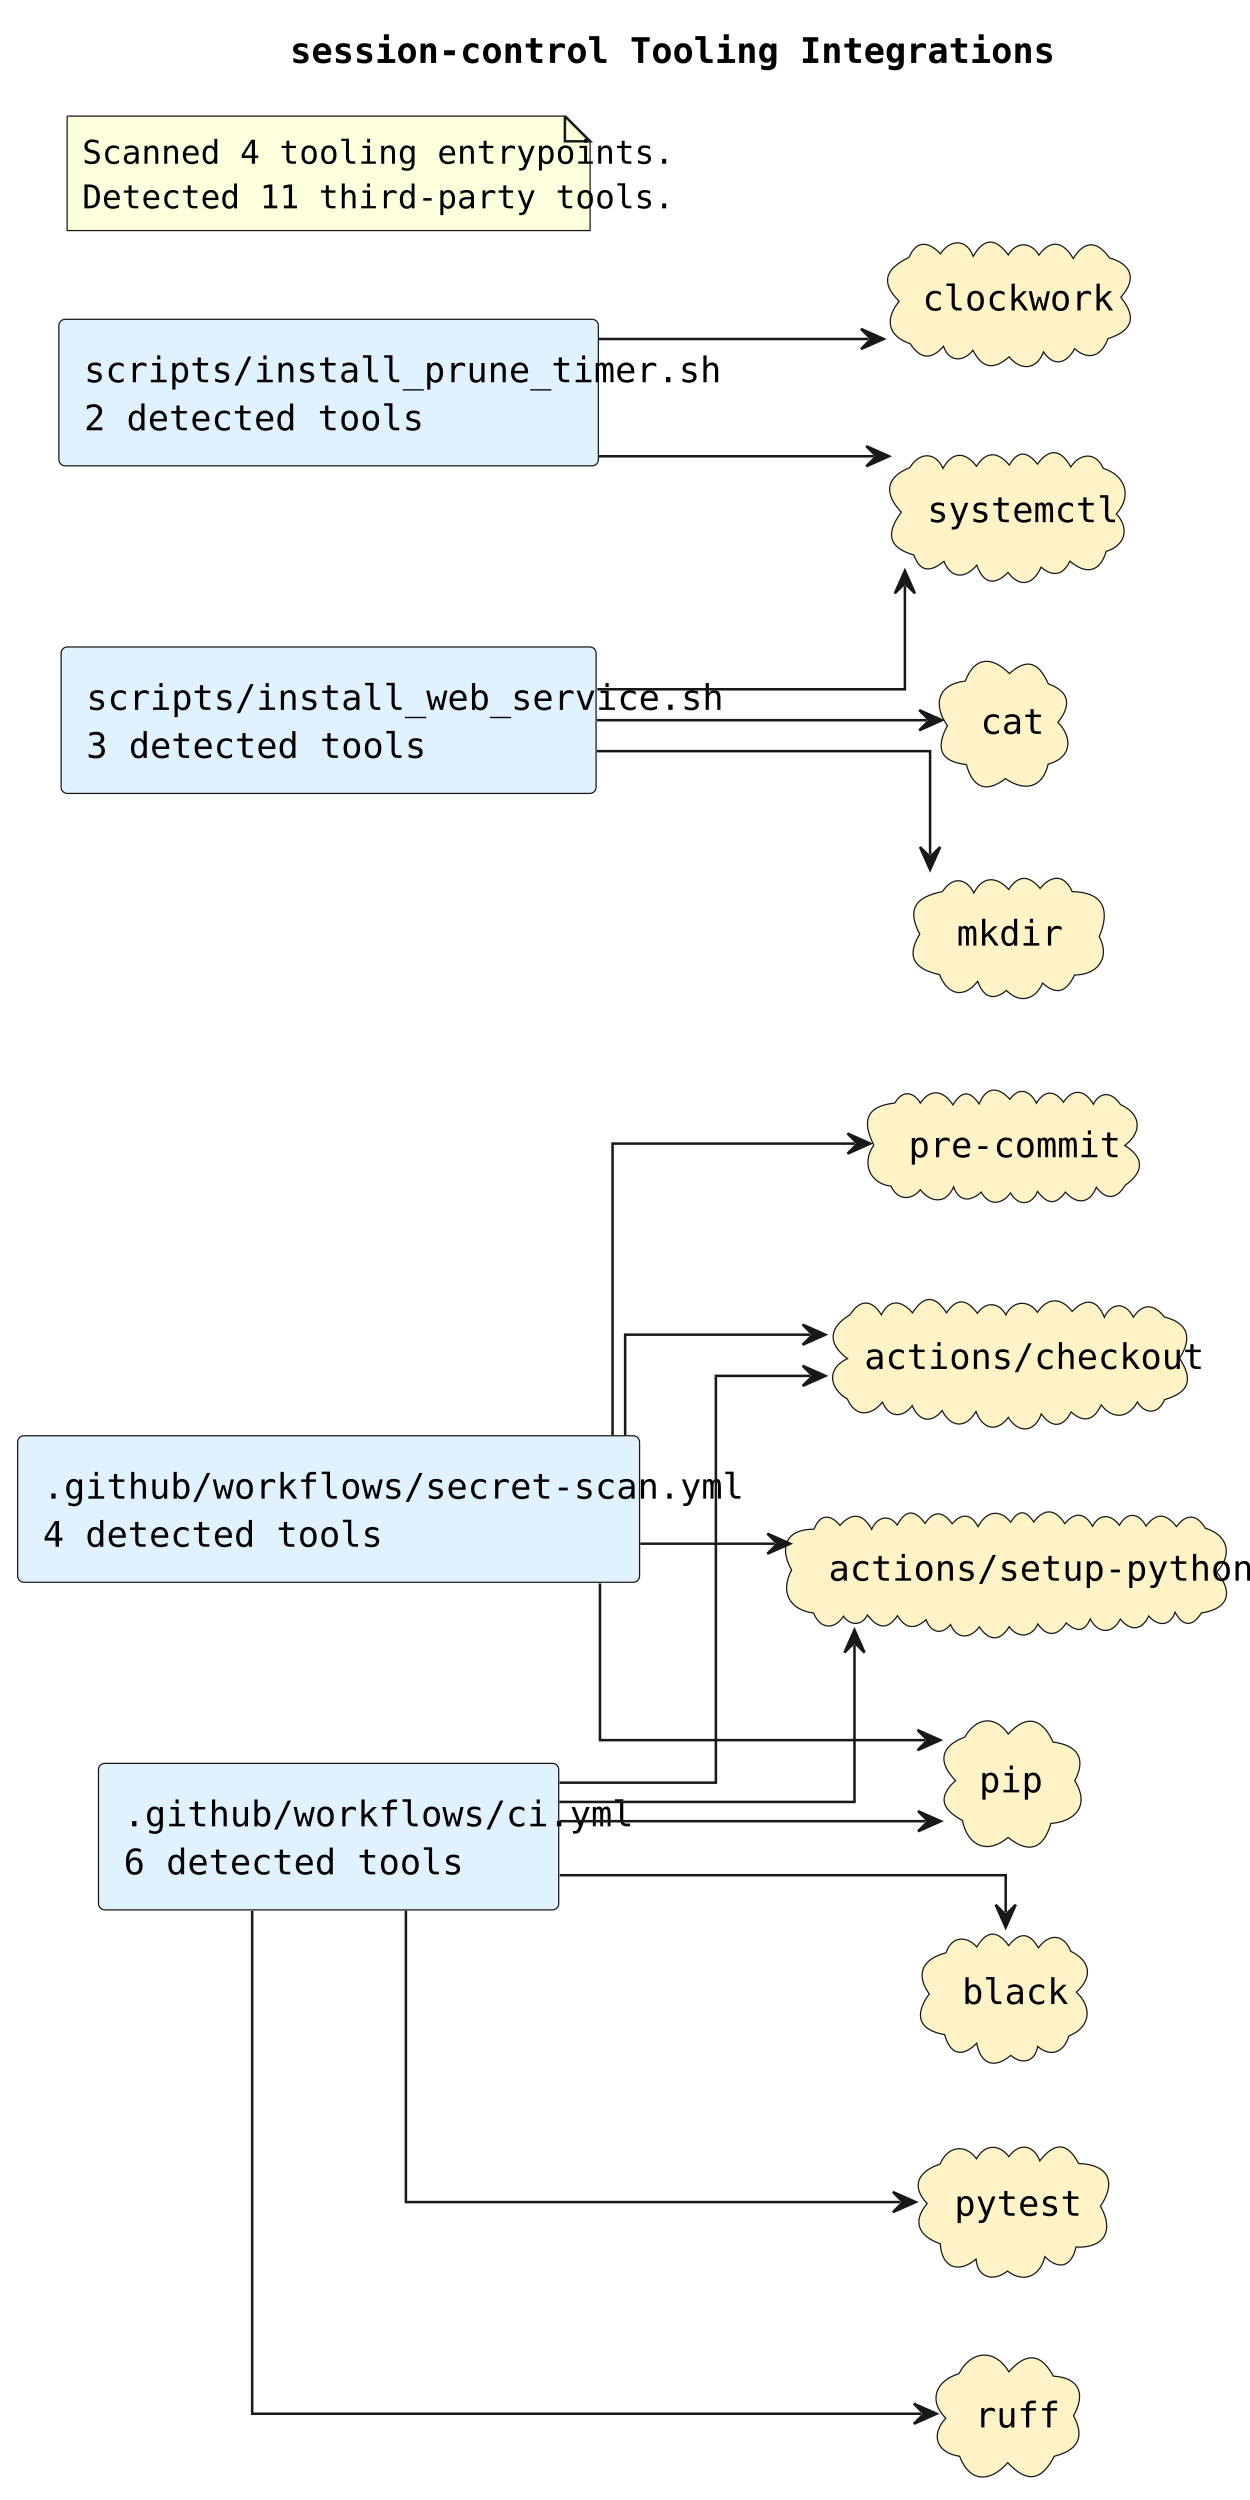
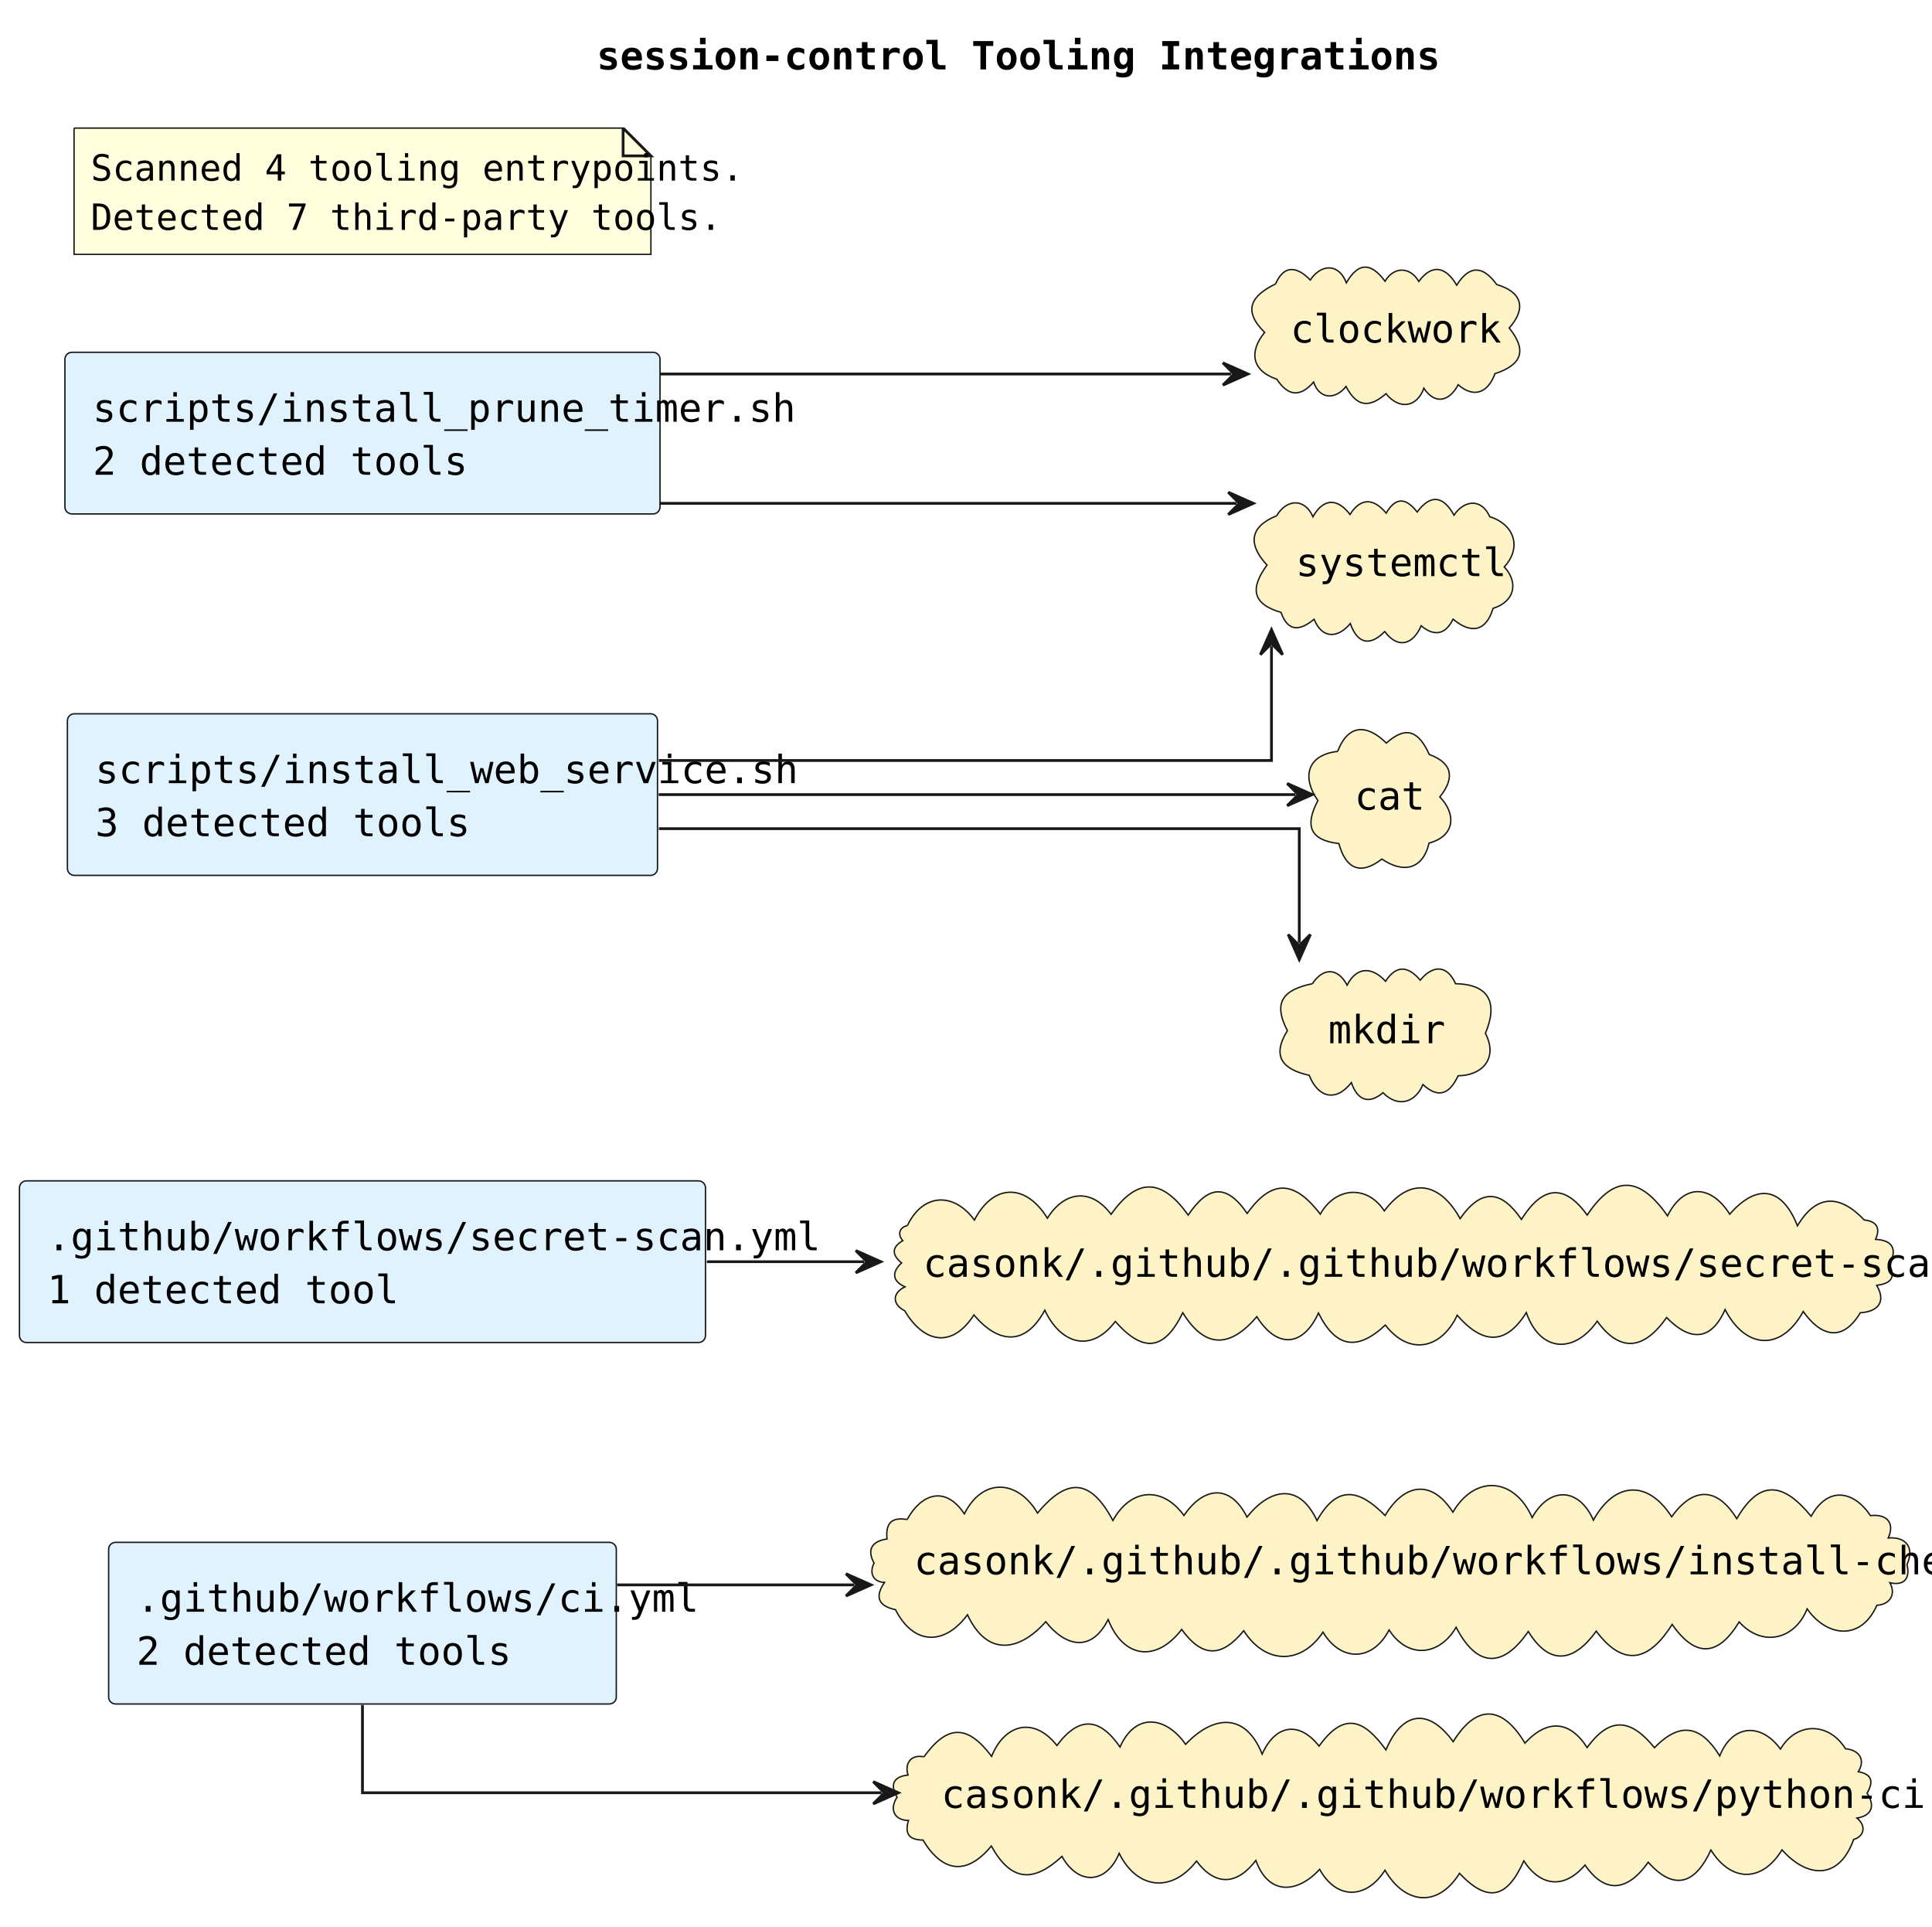
- <svg xmlns="http://www.w3.org/2000/svg" contentStyleType="text/css" data-diagram-type="DESCRIPTION" height="992px" preserveAspectRatio="none" style="width:496px;height:992px;background:#FFFFFF;" version="1.1" viewBox="0 0 496 992" width="496px" zoomAndPan="magnify">
+ <svg xmlns="http://www.w3.org/2000/svg" contentStyleType="text/css" data-diagram-type="DESCRIPTION" height="693px" preserveAspectRatio="none" style="width:695px;height:693px;background:#FFFFFF;" version="1.1" viewBox="0 0 695 693" width="695px" zoomAndPan="magnify">
  <defs />
  <g>
    <g class="title" data-source-line="1">
-       <text fill="#000000" font-family="Monospace" font-size="14" font-weight="bold" lengthAdjust="spacing" textLength="252.468" x="115.14" y="24.966">session-control Tooling Integrations</text>
+       <text fill="#000000" font-family="Monospace" font-size="14" font-weight="bold" lengthAdjust="spacing" textLength="252.468" x="214.631" y="24.966">session-control Tooling Integrations</text>
    </g>
    <g class="entity" data-qualified-name="source_github_workflows_ci_yml" data-source-line="7" id="ent0002">
-       <rect fill="#E0F2FE" height="58.136" rx="2.5" ry="2.5" style="stroke:#181818;stroke-width:0.5;" width="182.623" x="39.08" y="699.708" />
-       <text fill="#000000" font-family="Monospace" font-size="14" lengthAdjust="spacing" textLength="162.623" x="49.08" y="724.674">.github/workflows/ci.yml</text>
-       <text fill="#000000" font-family="Monospace" font-size="14" lengthAdjust="spacing" textLength="105.336" x="49.08" y="743.742">6 detected tools</text>
+       <rect fill="#E0F2FE" height="58.136" rx="2.5" ry="2.5" style="stroke:#181818;stroke-width:0.5;" width="182.623" x="39.08" y="554.708" />
+       <text fill="#000000" font-family="Monospace" font-size="14" lengthAdjust="spacing" textLength="162.623" x="49.08" y="579.674">.github/workflows/ci.yml</text>
+       <text fill="#000000" font-family="Monospace" font-size="14" lengthAdjust="spacing" textLength="105.336" x="49.08" y="598.742">2 detected tools</text>
    </g>
    <g class="entity" data-qualified-name="source_github_workflows_secret_scan_yml" data-source-line="8" id="ent0003">
-       <rect fill="#E0F2FE" height="58.136" rx="2.5" ry="2.5" style="stroke:#181818;stroke-width:0.5;" width="246.785" x="7" y="569.708" />
-       <text fill="#000000" font-family="Monospace" font-size="14" lengthAdjust="spacing" textLength="226.785" x="17" y="594.674">.github/workflows/secret-scan.yml</text>
-       <text fill="#000000" font-family="Monospace" font-size="14" lengthAdjust="spacing" textLength="105.336" x="17" y="613.742">4 detected tools</text>
+       <rect fill="#E0F2FE" height="58.136" rx="2.5" ry="2.5" style="stroke:#181818;stroke-width:0.5;" width="246.785" x="7" y="424.708" />
+       <text fill="#000000" font-family="Monospace" font-size="14" lengthAdjust="spacing" textLength="226.785" x="17" y="449.674">.github/workflows/secret-scan.yml</text>
+       <text fill="#000000" font-family="Monospace" font-size="14" lengthAdjust="spacing" textLength="98.63" x="17" y="468.742">1 detected tool</text>
    </g>
    <g class="entity" data-qualified-name="source_scripts_install_prune_timer_sh" data-source-line="9" id="ent0004">
      <rect fill="#E0F2FE" height="58.136" rx="2.5" ry="2.5" style="stroke:#181818;stroke-width:0.5;" width="214.067" x="23.36" y="126.708" />
      <text fill="#000000" font-family="Monospace" font-size="14" lengthAdjust="spacing" textLength="194.067" x="33.36" y="151.674">scripts/install_prune_timer.sh</text>
      <text fill="#000000" font-family="Monospace" font-size="14" lengthAdjust="spacing" textLength="105.336" x="33.36" y="170.742">2 detected tools</text>
    </g>
    <g class="entity" data-qualified-name="source_scripts_install_web_service_sh" data-source-line="10" id="ent0005">
      <rect fill="#E0F2FE" height="58.136" rx="2.5" ry="2.5" style="stroke:#181818;stroke-width:0.5;" width="212.275" x="24.25" y="256.708" />
      <text fill="#000000" font-family="Monospace" font-size="14" lengthAdjust="spacing" textLength="192.275" x="34.25" y="281.674">scripts/install_web_service.sh</text>
      <text fill="#000000" font-family="Monospace" font-size="14" lengthAdjust="spacing" textLength="105.336" x="34.25" y="300.742">3 detected tools</text>
    </g>
-     <g class="entity" data-qualified-name="tool_actions_checkout" data-source-line="11" id="ent0006">
-       <path d="M337.402,521.604 C341.254,515.445 345.997,515.585 349.726,521.726 C353.032,514.963 358.033,516.212 362.072,520.939 C366.692,513.791 370.953,513.916 375.594,520.919 C379.869,514.636 383.701,515.624 387.797,521.105 C391.129,516.419 396.342,516.572 399.123,521.738 C401.821,516.081 408.087,515.589 411.664,520.716 C415.744,514.679 421.042,514.738 425.415,520.37 C430.59,514.935 435.351,515.435 438.202,522.708 C441.173,516.585 446.653,516.669 449.692,522.644 C453.66,516.811 458.044,517.568 462.054,522.597 C471.736,525.007 473.046,531.167 468.048,538.955 C473.493,547.412 472.028,552.515 462.085,555.389 C459.837,561.06 454.477,561.531 451.301,556.307 C447.714,562.817 441.552,563.407 436.961,557.464 C434.228,563.366 430.257,564.981 425.027,560.271 C421.746,566.775 417.25,566.599 413.17,561.057 C410.642,568.496 404.124,568.963 400.116,562.441 C395.213,568.839 389.754,566.763 387.267,560.069 C383.331,566.847 377.409,566.692 373.838,559.713 C369.303,565.231 364.615,563.753 361.942,557.785 C358.064,562.903 352.705,562.525 350.161,556.39 C345.7,561.853 339.479,562.589 336.217,555.099 C329.119,551.047 327.718,543.064 336.299,539.093 C328.056,533.064 329.003,526.582 337.402,521.604" fill="#FEF3C7" style="stroke:#181818;stroke-width:0.5;" />
-       <text fill="#000000" font-family="Monospace" font-size="14" lengthAdjust="spacing" textLength="111.916" x="342.97" y="543.204">actions/checkout</text>
+     <g class="entity" data-qualified-name="tool_casonk_github_github_workflows_install_check_yml" data-source-line="11" id="ent0006">
+       <path d="M326.335,546.487 C331.362,537.344 339.951,534.038 346.901,544.467 C353.607,531.154 366.248,532.305 373.231,544.178 C384.012,531.198 392.328,531.87 400.35,546.854 C406.653,535.363 418.022,534.247 425.903,545.044 C432.731,535.003 442.317,533.236 448.583,545.613 C456.44,535.703 467.121,532.697 473.764,546.882 C481.212,533.642 489.14,535.814 498.267,545.053 C504.941,533.788 514.822,531.633 522.647,543.858 C530.801,530.049 544.924,531.609 551.165,545.807 C557.346,534.605 567.977,534.86 573.196,546.727 C580.733,533.002 592.648,531.996 601.353,545.519 C609.1,534.674 617.68,534.741 624.774,546.205 C633.4,531.293 642.042,533.785 651.529,545.335 C657.512,534.513 666.694,535.939 672.888,545.11 C678.379,544.422 681.815,547.415 679.269,553.126 C685.819,552.639 688.73,556.69 685.996,562.716 C687.219,567.576 685.074,570.433 679.861,569.243 C682.182,573.546 679.774,577.06 675.17,577.359 C669.367,590.413 657.046,588.63 650.078,578.628 C645.725,589.717 633.908,592.574 625.641,583.331 C618.086,595.736 610.004,596.369 601.525,584.239 C593.598,596.824 584.467,600.315 574.213,586.661 C566.405,597.444 557.69,599.631 549.779,586.767 C540.649,600.018 531.321,599.844 523.813,585.254 C517.827,595.543 506.519,596.802 499.699,586.217 C493.864,597.488 482.503,597.924 475.92,587.018 C467.878,599.02 455.02,598.481 447.415,586.498 C439.513,596.123 432.572,596.346 425.082,586.035 C416.063,597.899 404.152,596.567 398.632,582.47 C392.492,594.693 383.063,592.003 376.189,583.255 C366.781,593.863 355.135,596.044 348.031,580.749 C339.825,591.875 328.661,591.795 322.14,578.93 C315.969,577.628 314.593,574.354 318.191,569.12 C313.924,568.971 312.673,565.582 314.424,562.17 C311.666,557.108 313.876,554.28 319.085,553.503 C318.541,547.907 320.574,545.568 326.335,546.487" fill="#FEF3C7" style="stroke:#181818;stroke-width:0.5;" />
+       <text fill="#000000" font-family="Monospace" font-size="14" lengthAdjust="spacing" textLength="336.601" x="328.79" y="566.204">casonk/.github/.github/workflows/install-check.yml</text>
    </g>
-     <g class="entity" data-qualified-name="tool_actions_setup_python" data-source-line="12" id="ent0007">
-       <path d="M323.039,606.789 C325.252,600.734 329.465,600.672 333.284,605.24 C338.148,599.91 342.487,600.559 345.88,606.836 C347.776,602.246 352.574,600.392 356.03,605.14 C359.389,598.847 362.997,598.954 367.065,604.478 C370.645,598.991 374.383,599.889 377.833,604.615 C381.671,600.274 385.31,600.602 388.086,605.762 C391.261,599.957 396.318,598.304 401.06,603.994 C404.106,599.023 407.044,599.081 410.165,603.924 C414.498,598.181 418.826,598.822 422.555,604.575 C426.598,599.637 430.467,600.301 433.529,605.624 C436.297,600.251 441.06,600.928 444.17,605.25 C447.22,599.606 452.022,600.321 454.752,605.561 C458.977,599.919 462.777,600.602 466.814,605.771 C470.605,600.501 475.057,600.814 478.258,606.394 C487.403,609.096 489.234,617.119 482.714,623.825 C489.749,631.921 487.302,638.459 476.711,640.023 C473.229,645.614 469.451,645.541 466.267,639.75 C464.222,645.625 459.283,645.249 455.816,641.255 C453.069,647.118 448.441,647.269 444.544,642.472 C441.423,648.588 435.673,648.323 432.604,642.42 C430.18,647.986 426.952,647.365 423.053,643.997 C419.899,649.13 415.339,649.766 411.827,644.379 C409.452,649.761 403.792,650.235 400.443,645.472 C396.862,651.496 392.318,651.169 388.631,645.58 C385.056,650.159 379.863,650.847 377.167,644.646 C373.517,649.13 369.212,647.619 367.465,642.686 C363.013,646.716 359.282,646.38 356.128,641.105 C351.992,647.213 348.078,645.91 344.198,640.831 C341.971,645.256 337.342,645.123 334.689,641.323 C330.915,646.999 325.335,646.385 322.836,640.063 C313.099,638.777 309.529,631.61 314.101,622.999 C309.139,614.083 311.667,606.698 323.039,606.789" fill="#FEF3C7" style="stroke:#181818;stroke-width:0.5;" />
-       <text fill="#000000" font-family="Monospace" font-size="14" lengthAdjust="spacing" textLength="140.28" x="328.79" y="627.204">actions/setup-python</text>
+     <g class="entity" data-qualified-name="tool_casonk_github_github_workflows_python_ci_yml" data-source-line="12" id="ent0007">
+       <path d="M332.371,631.861 C340.8,620.131 348.105,620.212 356.708,631.679 C361.405,620.13 371.83,617.16 380.21,627.774 C388.099,617.164 395.524,617.615 402.906,628.314 C408.684,615.358 419.808,617.674 426.498,627.363 C436.007,617.263 447.789,615.287 454.038,630.86 C458.638,620.504 467.151,618.646 474.509,627.994 C483.643,615.284 490.762,618.593 498.566,629.357 C504.347,615.636 513.792,614.008 522.755,626.411 C531.318,612.554 540.539,613.572 548.571,626.914 C556.351,618.471 564.482,618.464 570.937,628.516 C579.319,617.007 586.828,618.344 595.167,628.564 C604.46,618.991 611.921,620.663 618.642,631.519 C623.22,620.037 633.538,619.539 640.482,629.06 C646.343,619.159 657.911,619.376 663.871,628.942 C668.53,629.374 671.287,632.591 668.497,637.197 C673.627,638.177 673.943,640.901 671.648,644.913 C674.481,649.273 673.636,652.943 668.016,653.88 C671.123,656.365 671.022,660.276 666.795,661.6 C661.479,676.461 649.942,675.34 641.043,665.306 C633.84,677.135 622.714,676.969 615.461,665.36 C610.193,676.991 602.584,680.68 592.915,669.759 C586.14,679.425 577.907,682.017 570.192,670.781 C562.803,679.413 554.339,678.657 548.165,669.293 C542.305,682.347 535.552,684.826 525.028,673.769 C517.027,686.511 505.178,684.641 498.221,672.637 C491.688,682.889 480.977,683.591 474.724,672.331 C467.013,680.711 456.491,682.136 451.764,669.128 C445.031,677.942 437.341,678.533 430.419,669.353 C421.493,680.875 409.069,679.573 402.598,666.568 C397.943,677.703 387.847,678.153 382.029,667.675 C371.638,677.255 363.716,676.696 356.604,663.942 C347.65,674.769 339.001,673.349 332.013,661.784 C327.038,661.746 325.339,659.54 326.809,654.74 C321.437,654.676 319.959,650.443 322.704,646.388 C320.106,641.909 321.315,638.961 326.65,638.402 C325.318,634.18 327.741,630.868 332.371,631.861" fill="#FEF3C7" style="stroke:#181818;stroke-width:0.5;" />
+       <text fill="#000000" font-family="Monospace" font-size="14" lengthAdjust="spacing" textLength="316.945" x="338.61" y="650.204">casonk/.github/.github/workflows/python-ci.yml</text>
    </g>
-     <g class="entity" data-qualified-name="tool_black" data-source-line="13" id="ent0008">
-       <path d="M375.411,774.853 C377.433,768.359 383.478,767.839 387.607,772.561 C391.478,765.936 395.805,765.791 400.232,772.014 C404.642,766.519 408.492,766.736 412.016,772.909 C416.261,767.15 422.054,767.194 424.909,774.302 C432.902,778.163 433.623,784.665 427.1,790.491 C433.612,796.608 432.731,804.419 424.082,807.909 C422.355,814.146 417.096,816.65 411.745,812.025 C410.749,818.283 405.437,819.389 401.084,815.581 C394.539,821.067 389.123,819.19 387.571,810.74 C381.776,816.641 376.973,815.253 374.844,807.358 C364.224,805.483 362.738,799.366 368.735,791.206 C362.818,782.88 366.611,777.171 375.411,774.853" fill="#FEF3C7" style="stroke:#181818;stroke-width:0.5;" />
-       <text fill="#000000" font-family="Monospace" font-size="14" lengthAdjust="spacing" textLength="34.272" x="381.79" y="795.204">black</text>
+     <g class="entity" data-qualified-name="tool_casonk_github_github_workflows_secret_scan_yml" data-source-line="13" id="ent0008">
+       <path d="M326.413,440.784 C332.021,429.079 343.109,428.668 350.518,438.796 C357.489,425.394 369.151,425.727 376.776,438.132 C382.872,428.382 392.406,427.086 399.692,436.725 C409.272,423.193 418.115,423.954 427.43,437.002 C434.459,426.579 441.035,425.354 448.656,436.418 C457.858,423.509 465.998,424.998 474.957,436.678 C480.261,427.04 491.681,425.885 497.973,435.497 C507.576,422.753 518.253,425.562 525.246,438.29 C532.833,427.4 539.969,427.865 547.298,438.554 C554.449,427.251 562.281,424.948 570.958,437.009 C580.958,422.037 590.116,423.348 599.851,437.275 C605.868,425.334 615.626,426.228 622.239,436.679 C632.045,425.486 641.105,426.97 646.599,440.866 C653.463,429.294 661.945,429.583 670.62,438.77 C675.058,439.236 676.554,441.592 674.699,445.741 C681.196,446.092 682.424,449.501 679.702,454.892 C682.159,459.946 679.769,461.632 675.122,462.286 C678.685,468.446 675.315,471.782 669.208,472.138 C662.638,483.122 654.818,480.354 648.676,471.69 C640.642,486.263 627.878,485.129 620.561,470.989 C615.355,482.862 607.485,482.088 599.537,473.855 C591.937,484.681 583.369,487.283 574.559,475.172 C566.376,486.918 554.067,486.473 549.06,472.074 C541.323,484.527 532.803,482.934 524.201,473.035 C518.59,484.97 507.143,487.9 498.349,476.573 C488.196,486.038 480.491,484.724 474.287,472.244 C468.642,484.656 459.177,484.912 452.123,473.558 C442.659,484.612 433.656,485.381 425.484,472.141 C418.752,485.927 411.178,486.529 401.211,475.277 C392.083,487.231 381.211,482.796 375.851,471.217 C368.761,484.357 359.014,483.186 350.355,472.928 C342.3,485.356 332.096,482.712 325.464,471.435 C320.938,469.147 320.88,465.024 325.543,462.821 C320.877,460.725 320.777,457.47 324.332,454.217 C320.881,451.399 320.603,448.628 324.759,446.216 C322.861,444.061 323.415,441.448 326.413,440.784" fill="#FEF3C7" style="stroke:#181818;stroke-width:0.5;" />
+       <text fill="#000000" font-family="Monospace" font-size="14" lengthAdjust="spacing" textLength="330.021" x="332.08" y="459.204">casonk/.github/.github/workflows/secret-scan.yml</text>
    </g>
    <g class="entity" data-qualified-name="tool_cat" data-source-line="14" id="ent0009">
-       <path d="M383.028,270.252 C386.912,260.142 393.779,260.547 400.542,267.253 C408.026,260.561 412.385,263.421 415.994,271.348 C424.609,274.501 425.097,279.993 419.792,286.61 C425.739,292.767 425.361,300.664 415.911,303.225 C413.588,313.041 406.307,314.04 398.948,308.96 C391.133,315.051 385.882,312.326 383.473,303.392 C372.712,302.143 371.3,296.697 375.924,287.934 C370.214,279.864 371.761,271.502 383.028,270.252" fill="#FEF3C7" style="stroke:#181818;stroke-width:0.5;" />
-       <text fill="#000000" font-family="Monospace" font-size="14" lengthAdjust="spacing" textLength="19.628" x="389.11" y="291.204">cat</text>
+       <path d="M481.188,270.252 C485.072,260.142 491.939,260.547 498.702,267.253 C506.186,260.561 510.545,263.421 514.154,271.348 C522.769,274.501 523.257,279.993 517.952,286.61 C523.899,292.767 523.521,300.664 514.071,303.225 C511.748,313.041 504.467,314.04 497.108,308.96 C489.293,315.051 484.042,312.326 481.633,303.392 C470.873,302.143 469.46,296.697 474.084,287.934 C468.374,279.864 469.921,271.502 481.188,270.252" fill="#FEF3C7" style="stroke:#181818;stroke-width:0.5;" />
+       <text fill="#000000" font-family="Monospace" font-size="14" lengthAdjust="spacing" textLength="19.628" x="487.27" y="291.204">cat</text>
    </g>
    <g class="entity" data-qualified-name="tool_clockwork" data-source-line="15" id="ent0010">
-       <path d="M360.706,102.122 C363.827,94.842 368.716,96.051 373.189,100.707 C376.955,94.982 383.398,94.483 386.164,101.709 C390.566,94.087 395.114,94.476 400.088,101.151 C403.241,95.769 409.138,95.853 412.226,101.224 C417.225,94.462 422.156,96.214 425.857,102.573 C430.51,95.146 435.356,95.555 440.248,102.331 C449.337,104.999 451.053,110.871 444.75,117.97 C451.327,126.138 449.205,131.268 439.621,134.387 C437.25,140.987 432.287,143.5 426.386,138.37 C423.446,144.071 418.245,145.931 414.06,139.65 C411.345,146.865 404.972,147.229 400.423,141.596 C394.324,146.909 389.861,146.311 386.038,139.002 C382.325,143.715 376.575,143.825 374.374,137.416 C369.533,143.004 365.129,142.474 361.18,136.407 C352.061,133.298 351.106,126.522 356.766,119.544 C348.695,111.575 352.05,106.308 360.706,102.122" fill="#FEF3C7" style="stroke:#181818;stroke-width:0.5;" />
-       <text fill="#000000" font-family="Monospace" font-size="14" lengthAdjust="spacing" textLength="65.73" x="366.06" y="123.204">clockwork</text>
+       <path d="M458.866,102.122 C461.988,94.842 466.875,96.051 471.349,100.707 C475.115,94.982 481.558,94.483 484.325,101.709 C488.726,94.087 493.274,94.476 498.248,101.151 C501.401,95.769 507.298,95.853 510.386,101.224 C515.385,94.462 520.317,96.214 524.017,102.573 C528.67,95.146 533.516,95.555 538.408,102.331 C547.497,104.999 549.213,110.871 542.909,117.97 C549.487,126.138 547.365,131.268 537.781,134.387 C535.41,140.987 530.447,143.5 524.546,138.37 C521.606,144.071 516.404,145.931 512.22,139.65 C509.505,146.865 503.132,147.229 498.583,141.596 C492.484,146.909 488.021,146.311 484.198,139.002 C480.485,143.715 474.735,143.825 472.534,137.416 C467.693,143.004 463.289,142.474 459.34,136.407 C450.221,133.298 449.266,126.522 454.926,119.544 C446.855,111.575 450.21,106.308 458.866,102.122" fill="#FEF3C7" style="stroke:#181818;stroke-width:0.5;" />
+       <text fill="#000000" font-family="Monospace" font-size="14" lengthAdjust="spacing" textLength="65.73" x="464.22" y="123.204">clockwork</text>
    </g>
    <g class="entity" data-qualified-name="tool_mkdir" data-source-line="16" id="ent0011">
-       <path d="M373.951,353.795 C377.776,347.959 383.103,347.958 386.429,354.307 C389.956,347.443 395.523,347.721 400.255,352.926 C404.193,346.893 408.44,347.417 412.736,352.526 C417.083,347.184 422.335,346.741 425.441,353.798 C438.044,354.018 440.581,361.207 436.185,371.655 C440.773,380.409 435.279,386.839 426.369,386.904 C423.431,393.168 419.558,395.421 413.713,390.071 C410.866,396.757 404.675,398.401 399.354,393.011 C393.923,397.529 390.037,395.377 387.965,389.376 C382.283,396.598 375.87,394.62 372.818,386.738 C363.468,384.675 359.093,380.18 364.952,370.671 C359.495,360.236 363.76,355.884 373.951,353.795" fill="#FEF3C7" style="stroke:#181818;stroke-width:0.5;" />
-       <text fill="#000000" font-family="Monospace" font-size="14" lengthAdjust="spacing" textLength="38.57" x="379.64" y="375.204">mkdir</text>
+       <path d="M472.111,353.795 C475.936,347.959 481.263,347.958 484.589,354.307 C488.116,347.443 493.683,347.721 498.415,352.926 C502.353,346.893 506.6,347.417 510.896,352.526 C515.243,347.184 520.495,346.741 523.601,353.798 C536.204,354.018 538.741,361.207 534.345,371.655 C538.933,380.409 533.438,386.839 524.529,386.904 C521.591,393.168 517.718,395.421 511.873,390.071 C509.026,396.757 502.835,398.401 497.514,393.011 C492.083,397.529 488.197,395.377 486.125,389.376 C480.443,396.598 474.03,394.62 470.978,386.738 C461.628,384.675 457.253,380.18 463.111,370.671 C457.655,360.236 461.92,355.884 472.111,353.795" fill="#FEF3C7" style="stroke:#181818;stroke-width:0.5;" />
+       <text fill="#000000" font-family="Monospace" font-size="14" lengthAdjust="spacing" textLength="38.57" x="477.8" y="375.204">mkdir</text>
    </g>
-     <g class="entity" data-qualified-name="tool_pip" data-source-line="17" id="ent0012">
-       <path d="M382.801,689.307 C387.146,681.679 394.611,680.216 400.065,688.069 C407.473,679.955 413.582,681.902 417.87,691.249 C427.242,692.501 431.302,697.394 426.467,706.601 C432.558,716.328 426.884,722.752 416.996,723.55 C414.086,733.525 408.395,735.893 400.013,729.087 C391.697,736.2 383.883,732.297 381.895,722.362 C374.082,718.083 371.65,713.461 379.159,706.534 C372.091,699.316 372.976,692.953 382.801,689.307" fill="#FEF3C7" style="stroke:#181818;stroke-width:0.5;" />
-       <text fill="#000000" font-family="Monospace" font-size="14" lengthAdjust="spacing" textLength="20.832" x="388.51" y="711.204">pip</text>
+     <g class="entity" data-qualified-name="tool_systemctl" data-source-line="17" id="ent0012">
+       <path d="M459.254,185.503 C462.695,179.585 469.219,178.903 472.32,185.848 C476.062,179.138 481.099,179.061 485.632,185.016 C489.664,178.768 494.202,179.261 498.648,184.549 C502.192,178.515 505.858,179.098 509.801,184.147 C514.762,177.487 519.234,178.448 523.047,185.274 C526.634,179.914 532.872,179.006 535.927,185.838 C544.623,188.57 547.619,196.778 541.14,203.892 C546.475,209.697 544.692,216.479 537.11,218.79 C534.541,227.328 529.008,228 522.701,222.675 C520.039,228.275 515.9,229.023 511.247,225.06 C508.384,231.683 503.066,233.676 498.119,227.139 C492.678,232.71 488.245,231.381 485.75,224.267 C481.353,229.56 475.633,229.935 472.716,222.724 C467.798,226.794 463.378,227.523 460.818,220.25 C450.054,217.132 449.912,211.264 455.788,203.228 C449.007,195.97 449.295,189.488 459.254,185.503" fill="#FEF3C7" style="stroke:#181818;stroke-width:0.5;" />
+       <text fill="#000000" font-family="Monospace" font-size="14" lengthAdjust="spacing" textLength="61.978" x="466.1" y="207.204">systemctl</text>
    </g>
-     <g class="entity" data-qualified-name="tool_pre_commit" data-source-line="18" id="ent0013">
-       <path d="M355.087,437.691 C357.873,432.594 362.449,432.956 365.193,437.734 C369.287,431.486 374.654,432.916 378.124,438.421 C381.457,432.911 384.727,432.483 388.484,438.024 C391.389,431.096 395.96,431.06 400.708,436.149 C404.536,430.887 408.947,432.992 411.241,437.76 C414.388,432.609 418.434,432.394 421.969,437.347 C425.824,431.483 430.746,432.608 433.826,438.152 C436.907,432.424 441.568,433.729 444.556,438.25 C452.785,442.061 453.466,449.075 446.304,454.537 C454.324,459.501 453.805,465.182 446.472,470.31 C443.276,475.733 438.971,476.475 435.03,471.1 C432.358,477.788 427.279,478.045 422.751,473.05 C418.77,478.457 415.438,477.718 411.705,472.785 C409.285,478.496 403.999,478.638 400.984,473.367 C397.562,478.122 392.444,478.541 389.316,473.033 C385.278,476.83 380.55,477.115 378.404,470.959 C375.392,478.001 369.234,477.235 365.183,472.086 C361.627,476.583 355.979,476.22 353.615,470.709 C344.808,469.56 341.853,461.314 346.729,454.391 C342.012,444.988 343.432,438.899 355.087,437.691" fill="#FEF3C7" style="stroke:#181818;stroke-width:0.5;" />
-       <text fill="#000000" font-family="Monospace" font-size="14" lengthAdjust="spacing" textLength="76.832" x="360.51" y="459.204">pre-commit</text>
-     </g>
-     <g class="entity" data-qualified-name="tool_pytest" data-source-line="19" id="ent0014">
-       <path d="M373.039,858.723 C375.755,851.845 382.812,850.241 387.477,856.596 C390.707,850.806 396.394,850.565 400.332,855.767 C404.359,849.997 410.22,851.077 412.609,857.426 C418.297,850.082 423.416,849.697 427.994,858.484 C439.777,858.815 443.212,865.734 436.651,875.434 C442.175,885.005 438.325,892.185 426.949,891.636 C425.243,899.277 420.419,901.086 414.598,895.468 C412.771,903.068 406.415,906.192 399.747,901.162 C394.562,905.384 387.922,904.144 387.285,896.419 C380.187,902.378 373.623,899.722 373.101,890.34 C364.993,887.546 361.558,881.894 367.897,874.388 C360.898,866.929 365.071,861.269 373.039,858.723" fill="#FEF3C7" style="stroke:#181818;stroke-width:0.5;" />
-       <text fill="#000000" font-family="Monospace" font-size="14" lengthAdjust="spacing" textLength="40.46" x="378.69" y="879.204">pytest</text>
-     </g>
-     <g class="entity" data-qualified-name="tool_ruff" data-source-line="20" id="ent0015">
-       <path d="M380.473,941.925 C385.343,932.526 394.726,931.794 400.346,941.13 C407.155,933.437 412.837,933.471 417.975,942.854 C428.531,943.503 430.782,950.097 425.966,958.564 C430.743,967.394 427.34,972.359 418.334,974.647 C413.191,984.602 407.501,985.306 399.863,977.199 C393.214,984.788 384.928,985.587 380.762,974.64 C371.758,973.332 369.036,966.374 375.279,959.532 C367.959,952.301 371.725,944.416 380.473,941.925" fill="#FEF3C7" style="stroke:#181818;stroke-width:0.5;" />
-       <text fill="#000000" font-family="Monospace" font-size="14" lengthAdjust="spacing" textLength="24.066" x="386.89" y="963.204">ruff</text>
-     </g>
-     <g class="entity" data-qualified-name="tool_systemctl" data-source-line="21" id="ent0016">
-       <path d="M361.094,185.503 C364.535,179.585 371.059,178.903 374.16,185.848 C377.902,179.138 382.938,179.061 387.472,185.016 C391.504,178.768 396.042,179.261 400.488,184.549 C404.031,178.515 407.697,179.098 411.641,184.147 C416.602,177.487 421.074,178.448 424.887,185.274 C428.474,179.914 434.712,179.006 437.767,185.838 C446.463,188.57 449.459,196.778 442.98,203.892 C448.315,209.697 446.532,216.479 438.95,218.79 C436.381,227.328 430.848,228 424.541,222.675 C421.879,228.275 417.74,229.023 413.087,225.06 C410.224,231.683 404.906,233.676 399.959,227.139 C394.518,232.71 390.085,231.381 387.589,224.267 C383.193,229.56 377.473,229.935 374.556,222.724 C369.637,226.794 365.218,227.523 362.658,220.25 C351.894,217.132 351.752,211.264 357.628,203.228 C350.847,195.97 351.135,189.488 361.094,185.503" fill="#FEF3C7" style="stroke:#181818;stroke-width:0.5;" />
-       <text fill="#000000" font-family="Monospace" font-size="14" lengthAdjust="spacing" textLength="61.978" x="367.94" y="207.204">systemctl</text>
-     </g>
-     <g class="entity" data-qualified-name="toolingGraphSummary" data-source-line="38" id="ent0032">
+     <g class="entity" data-qualified-name="toolingGraphSummary" data-source-line="27" id="ent0021">
      <path d="M26.64,46.068 L26.64,91.48 L234.151,91.48 L234.151,56.068 L224.151,46.068 L26.64,46.068" fill="#FEFFDD" style="stroke:#181818;stroke-width:0.5;" />
      <path d="M224.151,46.068 L224.151,56.068 L234.151,56.068 L224.151,46.068" fill="#FEFFDD" style="stroke:#181818;stroke-width:1;" />
      <text fill="#000000" font-family="Monospace" font-size="13" lengthAdjust="spacing" textLength="186.511" x="32.64" y="64.965">Scanned 4 tooling entrypoints.</text>
-       <text fill="#000000" font-family="Monospace" font-size="13" lengthAdjust="spacing" textLength="179.218" x="32.64" y="82.671">Detected 11 third-party tools.</text>
+       <text fill="#000000" font-family="Monospace" font-size="13" lengthAdjust="spacing" textLength="171.782" x="32.64" y="82.671">Detected 7 third-party tools.</text>
    </g>
-     <g class="link" data-entity-1="ent0002" data-entity-2="ent0006" data-link-type="dependency" data-source-line="22" id="lnk17">
-       <path d="M222,707.358 C254.91,707.358 284.06,707.358 284.06,707.358 C284.06,707.358 284.06,545.948 284.06,545.948 C284.06,545.948 298.13,545.948 321.49,545.948" fill="none" id="source_github_workflows_ci_yml-to-tool_actions_checkout" style="stroke:#181818;stroke-width:1;" />
-       <polygon fill="#181818" points="327.49,545.948,318.49,541.948,322.49,545.948,318.49,549.948,327.49,545.948" style="stroke:#181818;stroke-width:1;" />
+     <g class="link" data-entity-1="ent0002" data-entity-2="ent0006" data-link-type="dependency" data-source-line="18" id="lnk13">
+       <path d="M221.98,570.008 C249.87,570.008 275.59,570.008 307.32,570.008" fill="none" id="source_github_workflows_ci_yml-to-tool_casonk_github_github_workflows_install_check_yml" style="stroke:#181818;stroke-width:1;" />
+       <polygon fill="#181818" points="313.32,570.008,304.32,566.008,308.32,570.008,304.32,574.008,313.32,570.008" style="stroke:#181818;stroke-width:1;" />
    </g>
-     <g class="link" data-entity-1="ent0002" data-entity-2="ent0007" data-link-type="dependency" data-source-line="23" id="lnk18">
-       <path d="M221.92,715.008 C277.99,715.008 339.06,715.008 339.06,715.008 C339.06,715.008 339.06,680.378 339.06,652.758" fill="none" id="source_github_workflows_ci_yml-to-tool_actions_setup_python" style="stroke:#181818;stroke-width:1;" />
-       <polygon fill="#181818" points="339.06,646.758,335.06,655.758,339.06,651.758,343.06,655.758,339.06,646.758" style="stroke:#181818;stroke-width:1;" />
+     <g class="link" data-entity-1="ent0002" data-entity-2="ent0007" data-link-type="dependency" data-source-line="19" id="lnk14">
+       <path d="M130.39,613.198 C130.39,628.798 130.39,644.778 130.39,644.778 C130.39,644.778 222.43,644.778 317.13,644.778" fill="none" id="source_github_workflows_ci_yml-to-tool_casonk_github_github_workflows_python_ci_yml" style="stroke:#181818;stroke-width:1;" />
+       <polygon fill="#181818" points="323.13,644.778,314.13,640.778,318.13,644.778,314.13,648.778,323.13,644.778" style="stroke:#181818;stroke-width:1;" />
    </g>
-     <g class="link" data-entity-1="ent0002" data-entity-2="ent0008" data-link-type="dependency" data-source-line="24" id="lnk19">
-       <path d="M222.1,744.078 C299.94,744.078 399.06,744.078 399.06,744.078 C399.06,744.078 399.06,748.118 399.06,758.788" fill="none" id="source_github_workflows_ci_yml-to-tool_black" style="stroke:#181818;stroke-width:1;" />
-       <polygon fill="#181818" points="399.06,764.788,403.06,755.788,399.06,759.788,395.06,755.788,399.06,764.788" style="stroke:#181818;stroke-width:1;" />
+     <g class="link" data-entity-1="ent0003" data-entity-2="ent0008" data-link-type="dependency" data-source-line="20" id="lnk15">
+       <path d="M254.28,453.778 C274.44,453.778 289.68,453.778 310.86,453.778" fill="none" id="source_github_workflows_secret_scan_yml-to-tool_casonk_github_github_workflows_secret_scan_yml" style="stroke:#181818;stroke-width:1;" />
+       <polygon fill="#181818" points="316.86,453.778,307.86,449.778,311.86,453.778,307.86,457.778,316.86,453.778" style="stroke:#181818;stroke-width:1;" />
    </g>
-     <g class="link" data-entity-1="ent0002" data-entity-2="ent0012" data-link-type="dependency" data-source-line="25" id="lnk20">
-       <path d="M222.06,722.658 C275.38,722.658 332.72,722.658 367.28,722.658" fill="none" id="source_github_workflows_ci_yml-to-tool_pip" style="stroke:#181818;stroke-width:1;" />
-       <polygon fill="#181818" points="373.28,722.658,364.28,718.658,368.28,722.658,364.28,726.658,373.28,722.658" style="stroke:#181818;stroke-width:1;" />
+     <g class="link" data-entity-1="ent0004" data-entity-2="ent0010" data-link-type="dependency" data-source-line="21" id="lnk16">
+       <path d="M237.44,134.508 C307.41,134.508 389.43,134.508 442.92,134.508" fill="none" id="source_scripts_install_prune_timer_sh-to-tool_clockwork" style="stroke:#181818;stroke-width:1;" />
+       <polygon fill="#181818" points="448.92,134.508,439.92,130.508,443.92,134.508,439.92,138.508,448.92,134.508" style="stroke:#181818;stroke-width:1;" />
    </g>
-     <g class="link" data-entity-1="ent0002" data-entity-2="ent0014" data-link-type="dependency" data-source-line="26" id="lnk21">
-       <path d="M161.06,758.118 C161.06,800.488 161.06,873.778 161.06,873.778 C161.06,873.778 290.96,873.778 357.31,873.778" fill="none" id="source_github_workflows_ci_yml-to-tool_pytest" style="stroke:#181818;stroke-width:1;" />
-       <polygon fill="#181818" points="363.31,873.778,354.31,869.778,358.31,873.778,354.31,877.778,363.31,873.778" style="stroke:#181818;stroke-width:1;" />
+     <g class="link" data-entity-1="ent0004" data-entity-2="ent0012" data-link-type="dependency" data-source-line="22" id="lnk17">
+       <path d="M237.44,181.038 C308.26,181.038 391.56,181.038 444.84,181.038" fill="none" id="source_scripts_install_prune_timer_sh-to-tool_systemctl" style="stroke:#181818;stroke-width:1;" />
+       <polygon fill="#181818" points="450.84,181.038,441.84,177.038,445.84,181.038,441.84,185.038,450.84,181.038" style="stroke:#181818;stroke-width:1;" />
    </g>
-     <g class="link" data-entity-1="ent0002" data-entity-2="ent0015" data-link-type="dependency" data-source-line="27" id="lnk22">
-       <path d="M100.06,758.238 C100.06,820.088 100.06,957.778 100.06,957.778 C100.06,957.778 291.83,957.778 365.61,957.778" fill="none" id="source_github_workflows_ci_yml-to-tool_ruff" style="stroke:#181818;stroke-width:1;" />
-       <polygon fill="#181818" points="371.61,957.778,362.61,953.778,366.61,957.778,362.61,961.778,371.61,957.778" style="stroke:#181818;stroke-width:1;" />
+     <g class="link" data-entity-1="ent0005" data-entity-2="ent0009" data-link-type="dependency" data-source-line="23" id="lnk18">
+       <path d="M236.95,285.778 C318.36,285.778 418.43,285.778 466.04,285.778" fill="none" id="source_scripts_install_web_service_sh-to-tool_cat" style="stroke:#181818;stroke-width:1;" />
+       <polygon fill="#181818" points="472.04,285.778,463.04,281.778,467.04,285.778,463.04,289.778,472.04,285.778" style="stroke:#181818;stroke-width:1;" />
    </g>
-     <g class="link" data-entity-1="ent0003" data-entity-2="ent0006" data-link-type="dependency" data-source-line="28" id="lnk23">
-       <path d="M248.06,569.438 C248.06,550.578 248.06,529.598 248.06,529.598 C248.06,529.598 282.48,529.598 321.47,529.598" fill="none" id="source_github_workflows_secret_scan_yml-to-tool_actions_checkout" style="stroke:#181818;stroke-width:1;" />
-       <polygon fill="#181818" points="327.47,529.598,318.47,525.598,322.47,529.598,318.47,533.598,327.47,529.598" style="stroke:#181818;stroke-width:1;" />
+     <g class="link" data-entity-1="ent0005" data-entity-2="ent0011" data-link-type="dependency" data-source-line="24" id="lnk19">
+       <path d="M237.02,298.038 C335.75,298.038 467.39,298.038 467.39,298.038 C467.39,298.038 467.39,318.338 467.39,339.088" fill="none" id="source_scripts_install_web_service_sh-to-tool_mkdir" style="stroke:#181818;stroke-width:1;" />
+       <polygon fill="#181818" points="467.39,345.088,471.39,336.088,467.39,340.088,463.39,336.088,467.39,345.088" style="stroke:#181818;stroke-width:1;" />
    </g>
-     <g class="link" data-entity-1="ent0003" data-entity-2="ent0007" data-link-type="dependency" data-source-line="29" id="lnk24">
-       <path d="M254.05,612.538 C274.14,612.538 288.56,612.538 307.48,612.538" fill="none" id="source_github_workflows_secret_scan_yml-to-tool_actions_setup_python" style="stroke:#181818;stroke-width:1;" />
-       <polygon fill="#181818" points="313.48,612.538,304.48,608.538,308.48,612.538,304.48,616.538,313.48,612.538" style="stroke:#181818;stroke-width:1;" />
-     </g>
-     <g class="link" data-entity-1="ent0003" data-entity-2="ent0012" data-link-type="dependency" data-source-line="30" id="lnk25">
-       <path d="M238.06,628.288 C238.06,655.098 238.06,690.478 238.06,690.478 C238.06,690.478 321.61,690.478 367.08,690.478" fill="none" id="source_github_workflows_secret_scan_yml-to-tool_pip" style="stroke:#181818;stroke-width:1;" />
-       <polygon fill="#181818" points="373.08,690.478,364.08,686.478,368.08,690.478,364.08,694.478,373.08,690.478" style="stroke:#181818;stroke-width:1;" />
-     </g>
-     <g class="link" data-entity-1="ent0003" data-entity-2="ent0013" data-link-type="dependency" data-source-line="31" id="lnk26">
-       <path d="M243.06,569.428 C243.06,527.058 243.06,453.778 243.06,453.778 C243.06,453.778 294.2,453.778 339.29,453.778" fill="none" id="source_github_workflows_secret_scan_yml-to-tool_pre_commit" style="stroke:#181818;stroke-width:1;" />
-       <polygon fill="#181818" points="345.29,453.778,336.29,449.778,340.29,453.778,336.29,457.778,345.29,453.778" style="stroke:#181818;stroke-width:1;" />
-     </g>
-     <g class="link" data-entity-1="ent0004" data-entity-2="ent0010" data-link-type="dependency" data-source-line="32" id="lnk27">
-       <path d="M237.68,134.508 C276.83,134.508 313.18,134.508 344.64,134.508" fill="none" id="source_scripts_install_prune_timer_sh-to-tool_clockwork" style="stroke:#181818;stroke-width:1;" />
-       <polygon fill="#181818" points="350.64,134.508,341.64,130.508,345.64,134.508,341.64,138.508,350.64,134.508" style="stroke:#181818;stroke-width:1;" />
-     </g>
-     <g class="link" data-entity-1="ent0004" data-entity-2="ent0016" data-link-type="dependency" data-source-line="33" id="lnk28">
-       <path d="M237.68,181.038 C277.71,181.038 315.07,181.038 346.74,181.038" fill="none" id="source_scripts_install_prune_timer_sh-to-tool_systemctl" style="stroke:#181818;stroke-width:1;" />
-       <polygon fill="#181818" points="352.74,181.038,343.74,177.038,347.74,181.038,343.74,185.038,352.74,181.038" style="stroke:#181818;stroke-width:1;" />
-     </g>
-     <g class="link" data-entity-1="ent0005" data-entity-2="ent0009" data-link-type="dependency" data-source-line="34" id="lnk29">
-       <path d="M236.91,285.778 C286.99,285.778 336.45,285.778 367.76,285.778" fill="none" id="source_scripts_install_web_service_sh-to-tool_cat" style="stroke:#181818;stroke-width:1;" />
-       <polygon fill="#181818" points="373.76,285.778,364.76,281.778,368.76,285.778,364.76,289.778,373.76,285.778" style="stroke:#181818;stroke-width:1;" />
-     </g>
-     <g class="link" data-entity-1="ent0005" data-entity-2="ent0011" data-link-type="dependency" data-source-line="35" id="lnk30">
-       <path d="M236.82,298.038 C300.46,298.038 369.06,298.038 369.06,298.038 C369.06,298.038 369.06,318.338 369.06,339.088" fill="none" id="source_scripts_install_web_service_sh-to-tool_mkdir" style="stroke:#181818;stroke-width:1;" />
-       <polygon fill="#181818" points="369.06,345.088,373.06,336.088,369.06,340.088,365.06,336.088,369.06,345.088" style="stroke:#181818;stroke-width:1;" />
-     </g>
-     <g class="link" data-entity-1="ent0005" data-entity-2="ent0016" data-link-type="dependency" data-source-line="36" id="lnk31">
-       <path d="M237.03,273.508 C296.65,273.508 359.06,273.508 359.06,273.508 C359.06,273.508 359.06,253.208 359.06,232.458" fill="none" id="source_scripts_install_web_service_sh-to-tool_systemctl" style="stroke:#181818;stroke-width:1;" />
-       <polygon fill="#181818" points="359.06,226.458,355.06,235.458,359.06,231.458,363.06,235.458,359.06,226.458" style="stroke:#181818;stroke-width:1;" />
+     <g class="link" data-entity-1="ent0005" data-entity-2="ent0012" data-link-type="dependency" data-source-line="25" id="lnk20">
+       <path d="M237.01,273.508 C332.43,273.508 457.39,273.508 457.39,273.508 C457.39,273.508 457.39,253.208 457.39,232.458" fill="none" id="source_scripts_install_web_service_sh-to-tool_systemctl" style="stroke:#181818;stroke-width:1;" />
+       <polygon fill="#181818" points="457.39,226.458,453.39,235.458,457.39,231.458,461.39,235.458,457.39,226.458" style="stroke:#181818;stroke-width:1;" />
    </g>
  </g>
</svg>
